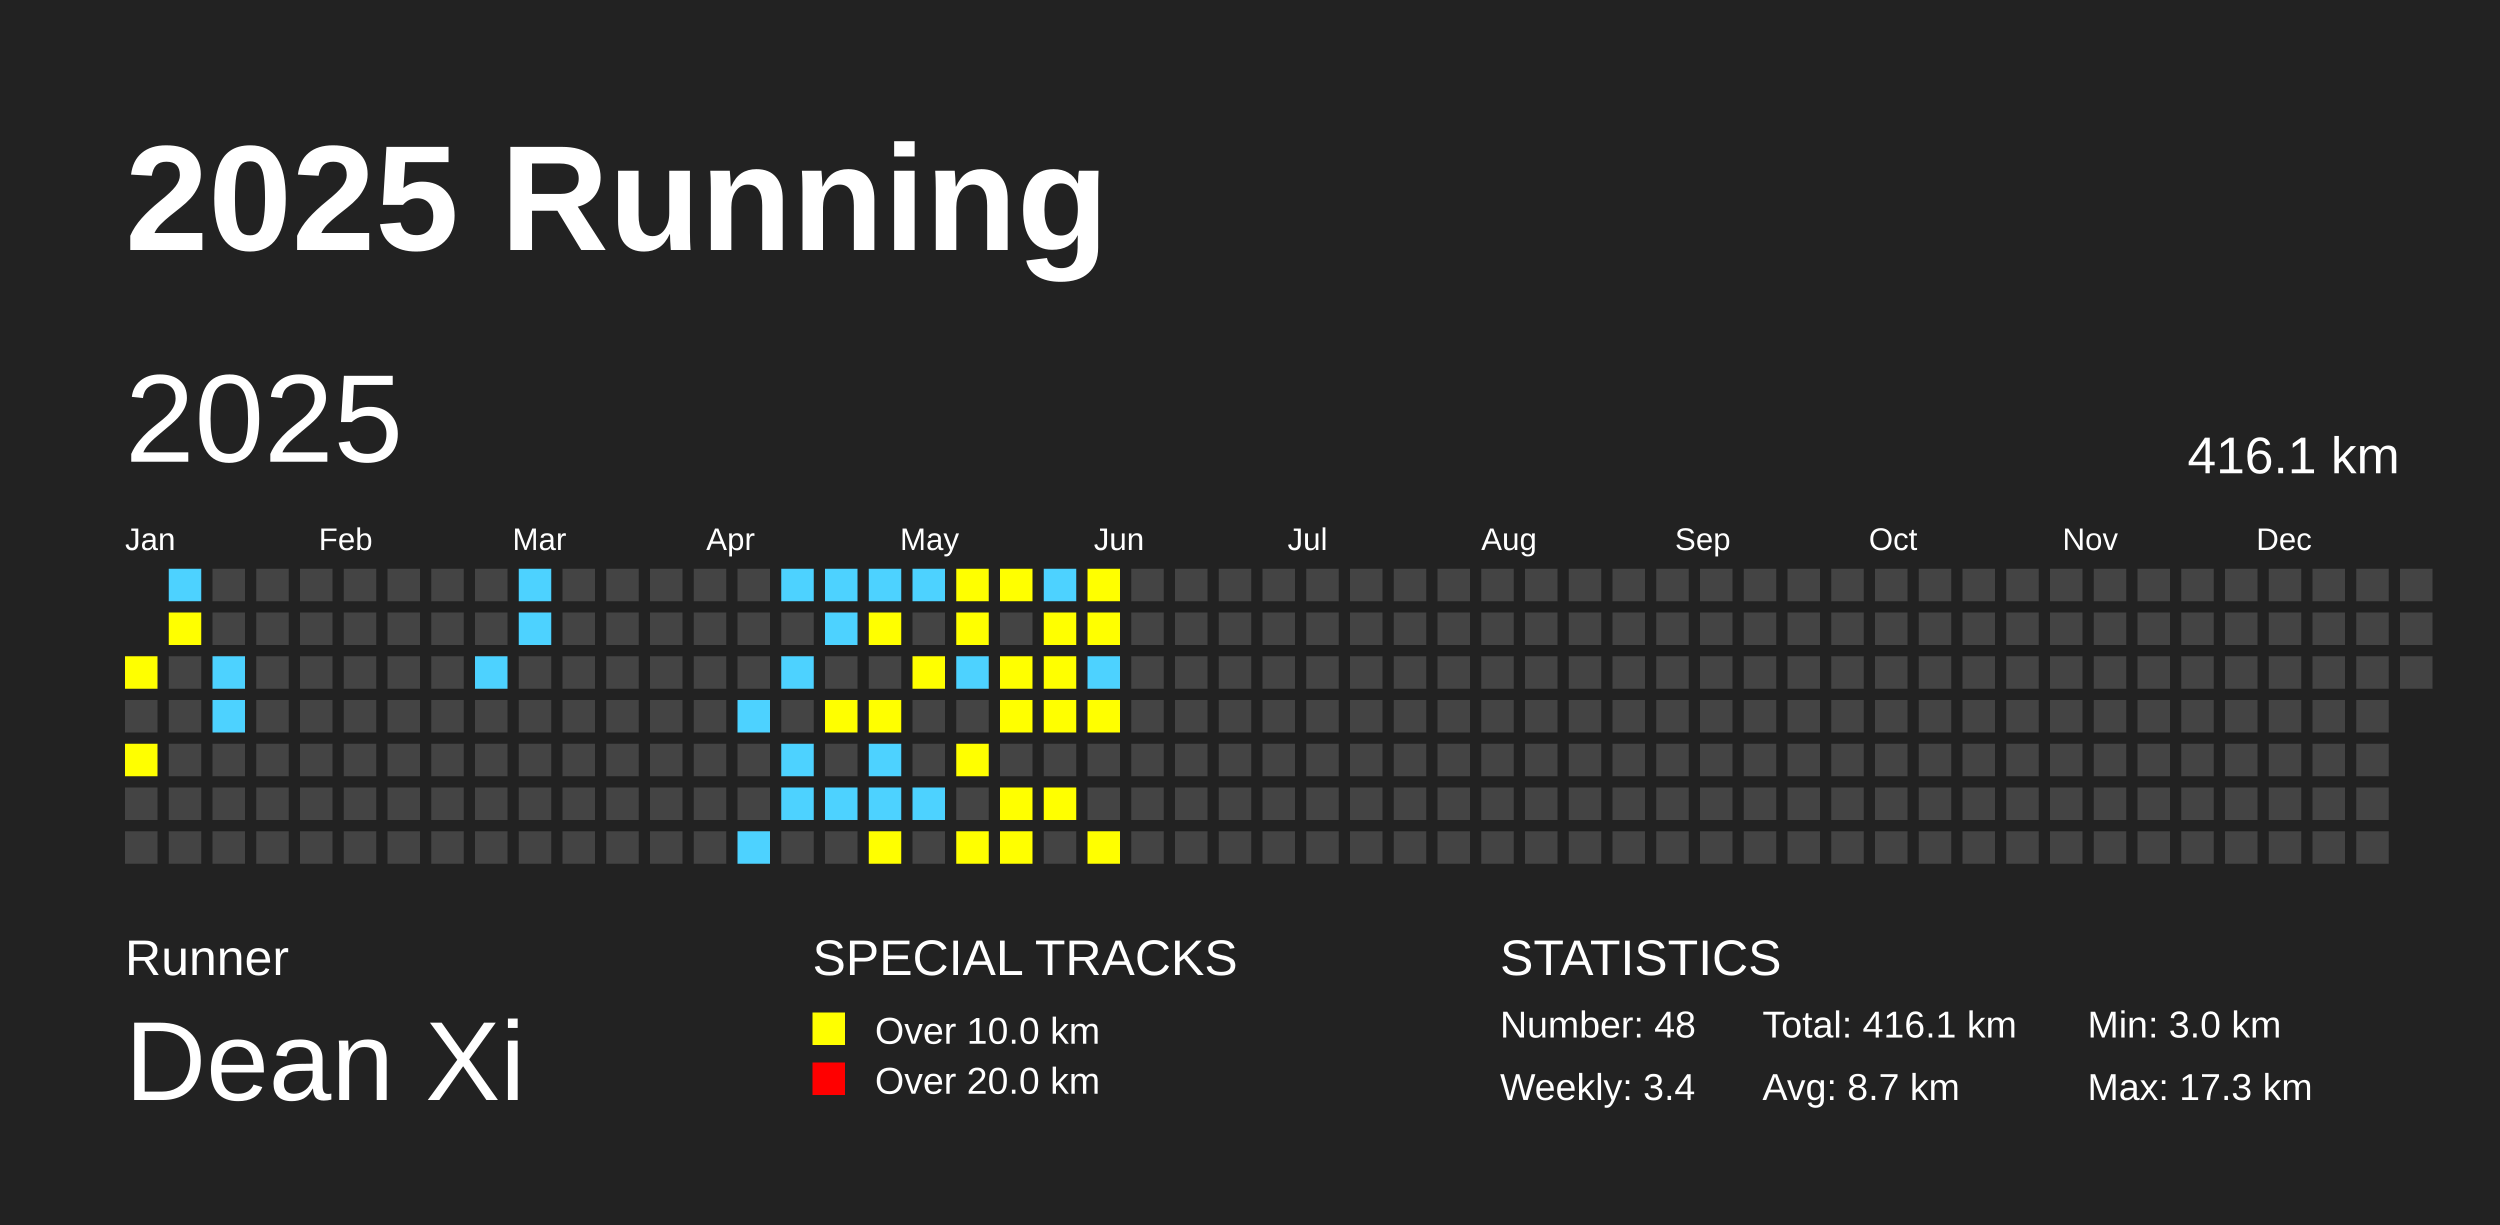
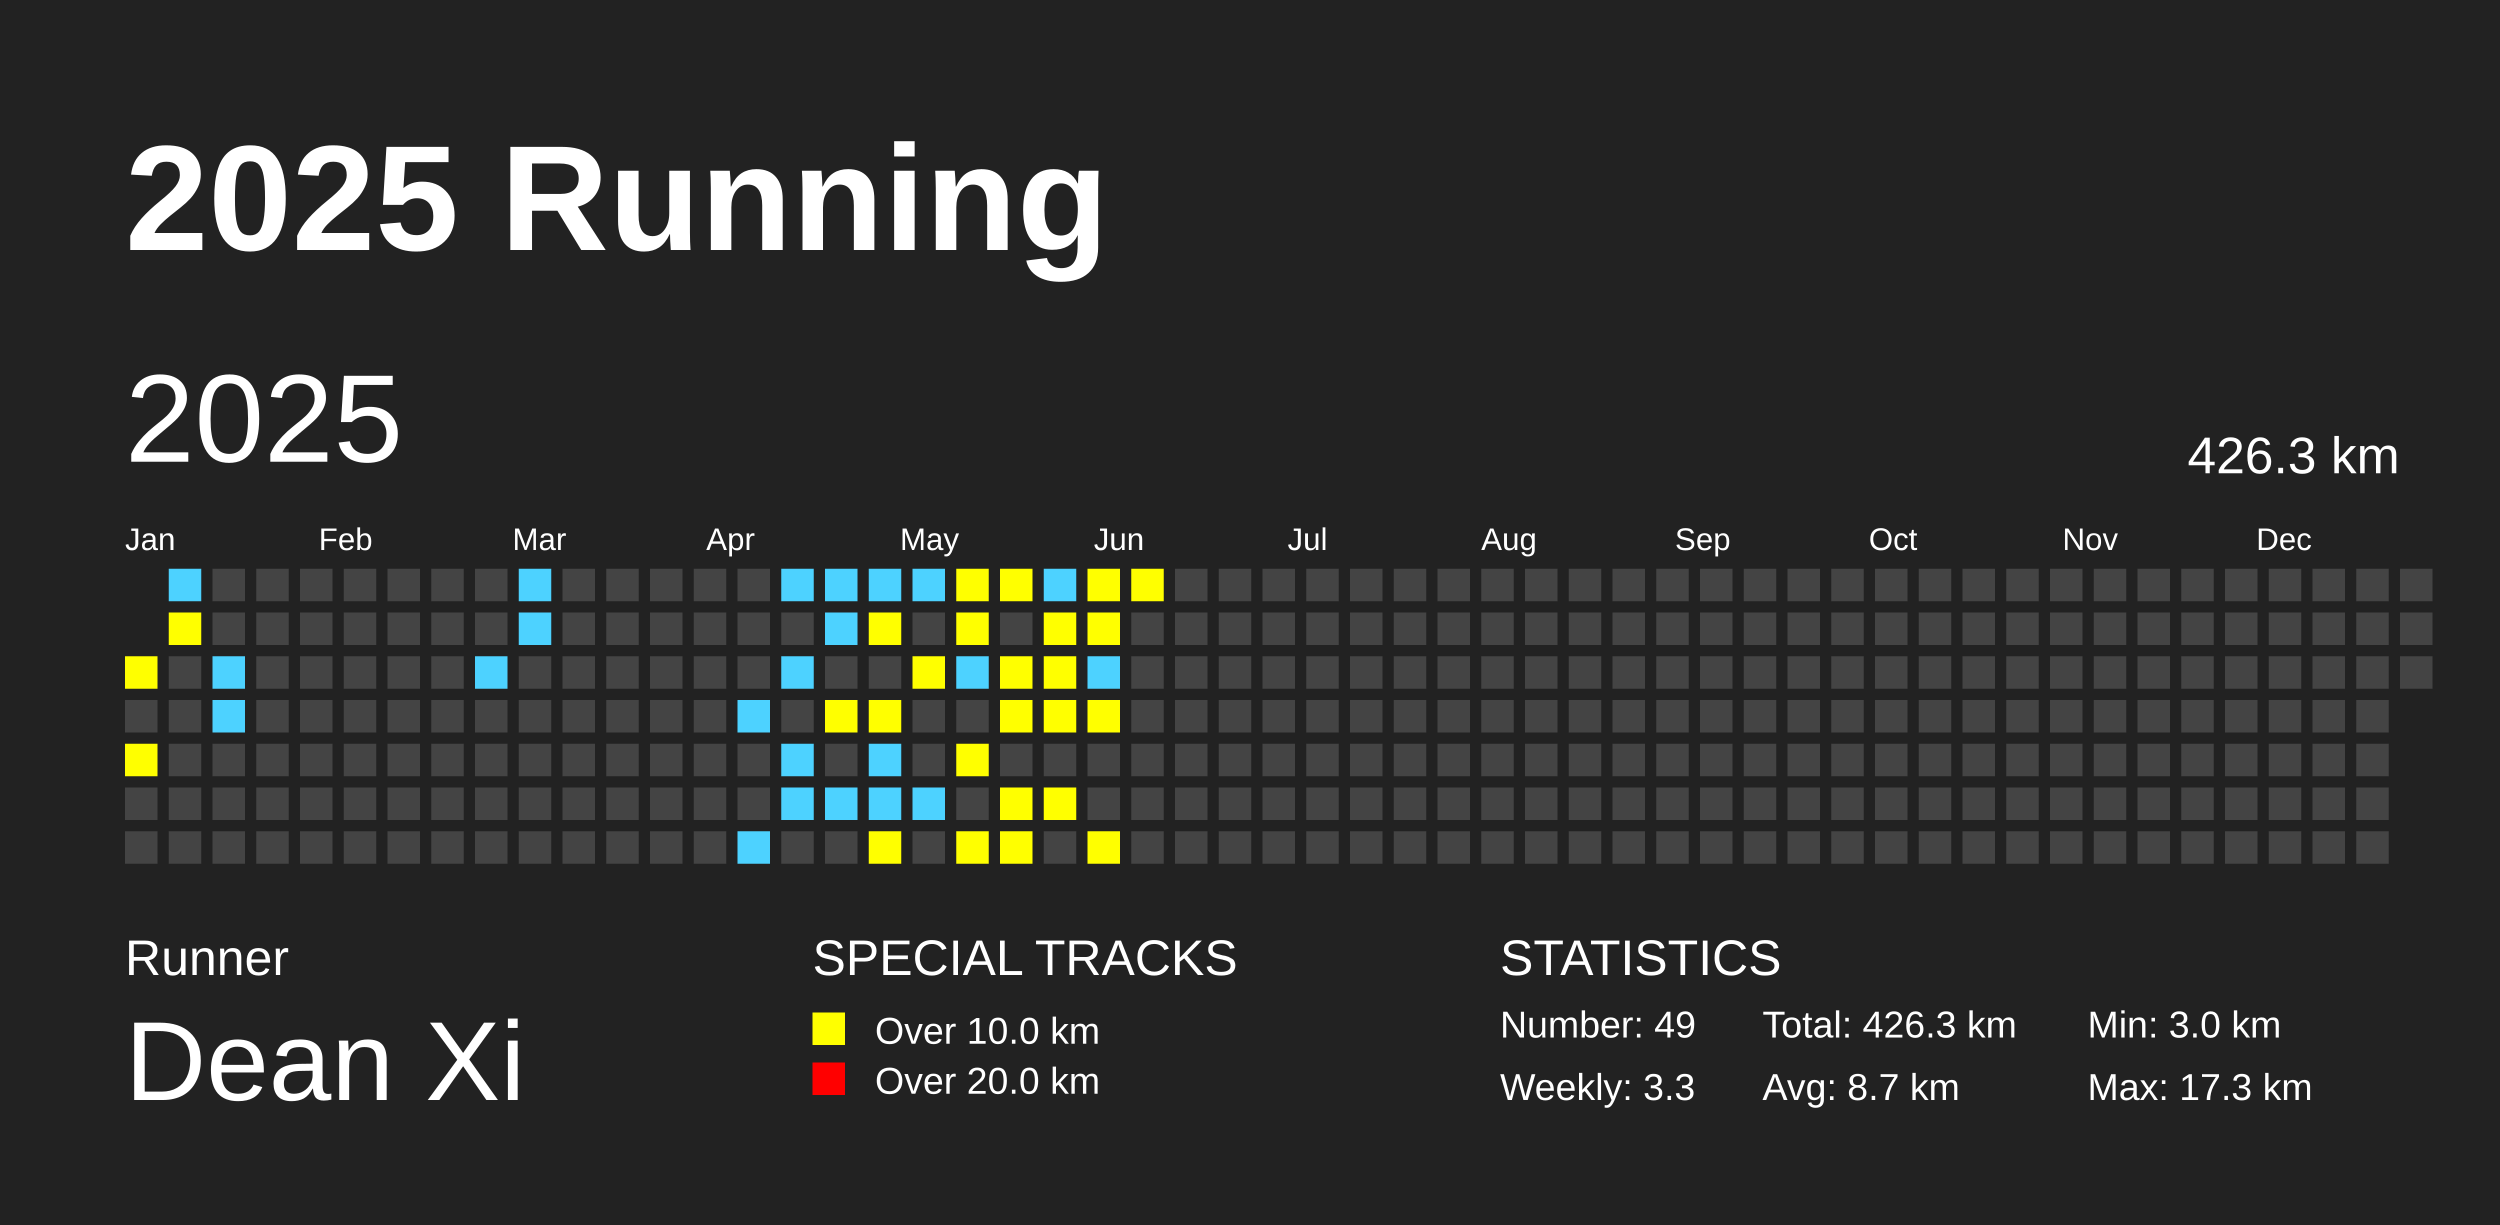
<svg xmlns="http://www.w3.org/2000/svg" baseProfile="full" height="98mm" version="1.1" viewBox="0,0,200,98" width="200mm">
  <defs />
  <rect fill="#222222" height="98" width="200" x="0" y="0" />
  <text fill="#FFFFFF" style="font-size:12px; font-family:Arial; font-weight:bold;" x="10" y="20">2025 Running</text>
  <text fill="#FFFFFF" style="font-size:4px; font-family:Arial" x="10" y="78">Runner</text>
  <text fill="#FFFFFF" style="font-size:9px; font-family:Arial" x="10" y="88">Dean Xi</text>
  <text fill="#FFFFFF" style="font-size:4px; font-family:Arial" x="65" y="78">SPECIAL TRACKS</text>
  <rect fill="yellow" height="2.6" width="2.6" x="65" y="81" />
  <text fill="#FFFFFF" style="font-size:3px; font-family:Arial" x="70" y="83.5">Over 10.0 km</text>
  <rect fill="red" height="2.6" width="2.6" x="65" y="85" />
  <text fill="#FFFFFF" style="font-size:3px; font-family:Arial" x="70" y="87.5">Over 20.0 km</text>
  <text fill="#FFFFFF" style="font-size:4px; font-family:Arial" x="120" y="78">STATISTICS</text>
-   <text fill="#FFFFFF" style="font-size:3px; font-family:Arial" x="120" y="83">Number: 48</text>
-   <text fill="#FFFFFF" style="font-size:3px; font-family:Arial" x="120" y="88">Weekly: 3.4</text>
-   <text fill="#FFFFFF" style="font-size:3px; font-family:Arial" x="141" y="83">Total: 416.1 km</text>
+   <text fill="#FFFFFF" style="font-size:3px; font-family:Arial" x="120" y="83">Number: 49</text>
+   <text fill="#FFFFFF" style="font-size:3px; font-family:Arial" x="120" y="88">Weekly: 3.3</text>
+   <text fill="#FFFFFF" style="font-size:3px; font-family:Arial" x="141" y="83">Total: 426.3 km</text>
  <text fill="#FFFFFF" style="font-size:3px; font-family:Arial" x="141" y="88">Avg: 8.7 km</text>
  <text fill="#FFFFFF" style="font-size:3px; font-family:Arial" x="167" y="83">Min: 3.0 km</text>
  <text fill="#FFFFFF" style="font-size:3px; font-family:Arial" x="167" y="88">Max: 17.3 km</text>
  <text dominant-baseline="hanging" fill="#FFFFFF" style="font-size:10.0px; font-family:Arial;" x="10" y="30">2025</text>
-   <text dominant-baseline="hanging" fill="#FFFFFF" style="font-size:4.125px; font-family:Arial;" x="175" y="35">416.1 km</text>
+   <text dominant-baseline="hanging" fill="#FFFFFF" style="font-size:4.125px; font-family:Arial;" x="175" y="35">426.3 km</text>
  <text fill="#FFFFFF" style="font-size:2.5px; font-family:Arial" x="10.0" y="44">Jan</text>
  <text fill="#FFFFFF" style="font-size:2.5px; font-family:Arial" x="25.5" y="44">Feb</text>
  <text fill="#FFFFFF" style="font-size:2.5px; font-family:Arial" x="41.0" y="44">Mar</text>
  <text fill="#FFFFFF" style="font-size:2.5px; font-family:Arial" x="56.5" y="44">Apr</text>
  <text fill="#FFFFFF" style="font-size:2.5px; font-family:Arial" x="72.0" y="44">May</text>
  <text fill="#FFFFFF" style="font-size:2.5px; font-family:Arial" x="87.5" y="44">Jun</text>
  <text fill="#FFFFFF" style="font-size:2.5px; font-family:Arial" x="103.0" y="44">Jul</text>
  <text fill="#FFFFFF" style="font-size:2.5px; font-family:Arial" x="118.5" y="44">Aug</text>
  <text fill="#FFFFFF" style="font-size:2.5px; font-family:Arial" x="134.0" y="44">Sep</text>
  <text fill="#FFFFFF" style="font-size:2.5px; font-family:Arial" x="149.5" y="44">Oct</text>
  <text fill="#FFFFFF" style="font-size:2.5px; font-family:Arial" x="165.0" y="44">Nov</text>
  <text fill="#FFFFFF" style="font-size:2.5px; font-family:Arial" x="180.5" y="44">Dec</text>
  <rect fill="yellow" height="2.6" width="2.6" x="10.0" y="52.5" />
  <rect fill="#444444" height="2.6" width="2.6" x="10.0" y="56.0" />
  <rect fill="yellow" height="2.6" width="2.6" x="10.0" y="59.5" />
  <rect fill="#444444" height="2.6" width="2.6" x="10.0" y="63.0" />
  <rect fill="#444444" height="2.6" width="2.6" x="10.0" y="66.5" />
  <rect fill="#4DD2FF" height="2.6" width="2.6" x="13.5" y="45.5" />
  <rect fill="yellow" height="2.6" width="2.6" x="13.5" y="49.0" />
  <rect fill="#444444" height="2.6" width="2.6" x="13.5" y="52.5" />
  <rect fill="#444444" height="2.6" width="2.6" x="13.5" y="56.0" />
  <rect fill="#444444" height="2.6" width="2.6" x="13.5" y="59.5" />
  <rect fill="#444444" height="2.6" width="2.6" x="13.5" y="63.0" />
  <rect fill="#444444" height="2.6" width="2.6" x="13.5" y="66.5" />
  <rect fill="#444444" height="2.6" width="2.6" x="17.0" y="45.5" />
  <rect fill="#444444" height="2.6" width="2.6" x="17.0" y="49.0" />
  <rect fill="#4DD2FF" height="2.6" width="2.6" x="17.0" y="52.5" />
  <rect fill="#4DD2FF" height="2.6" width="2.6" x="17.0" y="56.0" />
  <rect fill="#444444" height="2.6" width="2.6" x="17.0" y="59.5" />
  <rect fill="#444444" height="2.6" width="2.6" x="17.0" y="63.0" />
  <rect fill="#444444" height="2.6" width="2.6" x="17.0" y="66.5" />
  <rect fill="#444444" height="2.6" width="2.6" x="20.5" y="45.5" />
  <rect fill="#444444" height="2.6" width="2.6" x="20.5" y="49.0" />
  <rect fill="#444444" height="2.6" width="2.6" x="20.5" y="52.5" />
  <rect fill="#444444" height="2.6" width="2.6" x="20.5" y="56.0" />
  <rect fill="#444444" height="2.6" width="2.6" x="20.5" y="59.5" />
  <rect fill="#444444" height="2.6" width="2.6" x="20.5" y="63.0" />
  <rect fill="#444444" height="2.6" width="2.6" x="20.5" y="66.5" />
  <rect fill="#444444" height="2.6" width="2.6" x="24.0" y="45.5" />
  <rect fill="#444444" height="2.6" width="2.6" x="24.0" y="49.0" />
  <rect fill="#444444" height="2.6" width="2.6" x="24.0" y="52.5" />
  <rect fill="#444444" height="2.6" width="2.6" x="24.0" y="56.0" />
  <rect fill="#444444" height="2.6" width="2.6" x="24.0" y="59.5" />
  <rect fill="#444444" height="2.6" width="2.6" x="24.0" y="63.0" />
  <rect fill="#444444" height="2.6" width="2.6" x="24.0" y="66.5" />
  <rect fill="#444444" height="2.6" width="2.6" x="27.5" y="45.5" />
  <rect fill="#444444" height="2.6" width="2.6" x="27.5" y="49.0" />
  <rect fill="#444444" height="2.6" width="2.6" x="27.5" y="52.5" />
  <rect fill="#444444" height="2.6" width="2.6" x="27.5" y="56.0" />
  <rect fill="#444444" height="2.6" width="2.6" x="27.5" y="59.5" />
  <rect fill="#444444" height="2.6" width="2.6" x="27.5" y="63.0" />
  <rect fill="#444444" height="2.6" width="2.6" x="27.5" y="66.5" />
  <rect fill="#444444" height="2.6" width="2.6" x="31.0" y="45.5" />
  <rect fill="#444444" height="2.6" width="2.6" x="31.0" y="49.0" />
  <rect fill="#444444" height="2.6" width="2.6" x="31.0" y="52.5" />
  <rect fill="#444444" height="2.6" width="2.6" x="31.0" y="56.0" />
  <rect fill="#444444" height="2.6" width="2.6" x="31.0" y="59.5" />
  <rect fill="#444444" height="2.6" width="2.6" x="31.0" y="63.0" />
  <rect fill="#444444" height="2.6" width="2.6" x="31.0" y="66.5" />
  <rect fill="#444444" height="2.6" width="2.6" x="34.5" y="45.5" />
  <rect fill="#444444" height="2.6" width="2.6" x="34.5" y="49.0" />
  <rect fill="#444444" height="2.6" width="2.6" x="34.5" y="52.5" />
  <rect fill="#444444" height="2.6" width="2.6" x="34.5" y="56.0" />
  <rect fill="#444444" height="2.6" width="2.6" x="34.5" y="59.5" />
  <rect fill="#444444" height="2.6" width="2.6" x="34.5" y="63.0" />
  <rect fill="#444444" height="2.6" width="2.6" x="34.5" y="66.5" />
  <rect fill="#444444" height="2.6" width="2.6" x="38.0" y="45.5" />
  <rect fill="#444444" height="2.6" width="2.6" x="38.0" y="49.0" />
  <rect fill="#4DD2FF" height="2.6" width="2.6" x="38.0" y="52.5" />
  <rect fill="#444444" height="2.6" width="2.6" x="38.0" y="56.0" />
  <rect fill="#444444" height="2.6" width="2.6" x="38.0" y="59.5" />
  <rect fill="#444444" height="2.6" width="2.6" x="38.0" y="63.0" />
  <rect fill="#444444" height="2.6" width="2.6" x="38.0" y="66.5" />
  <rect fill="#4DD2FF" height="2.6" width="2.6" x="41.5" y="45.5" />
  <rect fill="#4DD2FF" height="2.6" width="2.6" x="41.5" y="49.0" />
  <rect fill="#444444" height="2.6" width="2.6" x="41.5" y="52.5" />
  <rect fill="#444444" height="2.6" width="2.6" x="41.5" y="56.0" />
  <rect fill="#444444" height="2.6" width="2.6" x="41.5" y="59.5" />
  <rect fill="#444444" height="2.6" width="2.6" x="41.5" y="63.0" />
  <rect fill="#444444" height="2.6" width="2.6" x="41.5" y="66.5" />
  <rect fill="#444444" height="2.6" width="2.6" x="45.0" y="45.5" />
  <rect fill="#444444" height="2.6" width="2.6" x="45.0" y="49.0" />
  <rect fill="#444444" height="2.6" width="2.6" x="45.0" y="52.5" />
  <rect fill="#444444" height="2.6" width="2.6" x="45.0" y="56.0" />
  <rect fill="#444444" height="2.6" width="2.6" x="45.0" y="59.5" />
  <rect fill="#444444" height="2.6" width="2.6" x="45.0" y="63.0" />
  <rect fill="#444444" height="2.6" width="2.6" x="45.0" y="66.5" />
  <rect fill="#444444" height="2.6" width="2.6" x="48.5" y="45.5" />
  <rect fill="#444444" height="2.6" width="2.6" x="48.5" y="49.0" />
  <rect fill="#444444" height="2.6" width="2.6" x="48.5" y="52.5" />
  <rect fill="#444444" height="2.6" width="2.6" x="48.5" y="56.0" />
  <rect fill="#444444" height="2.6" width="2.6" x="48.5" y="59.5" />
  <rect fill="#444444" height="2.6" width="2.6" x="48.5" y="63.0" />
  <rect fill="#444444" height="2.6" width="2.6" x="48.5" y="66.5" />
  <rect fill="#444444" height="2.6" width="2.6" x="52.0" y="45.5" />
  <rect fill="#444444" height="2.6" width="2.6" x="52.0" y="49.0" />
  <rect fill="#444444" height="2.6" width="2.6" x="52.0" y="52.5" />
  <rect fill="#444444" height="2.6" width="2.6" x="52.0" y="56.0" />
  <rect fill="#444444" height="2.6" width="2.6" x="52.0" y="59.5" />
  <rect fill="#444444" height="2.6" width="2.6" x="52.0" y="63.0" />
  <rect fill="#444444" height="2.6" width="2.6" x="52.0" y="66.5" />
  <rect fill="#444444" height="2.6" width="2.6" x="55.5" y="45.5" />
  <rect fill="#444444" height="2.6" width="2.6" x="55.5" y="49.0" />
  <rect fill="#444444" height="2.6" width="2.6" x="55.5" y="52.5" />
  <rect fill="#444444" height="2.6" width="2.6" x="55.5" y="56.0" />
  <rect fill="#444444" height="2.6" width="2.6" x="55.5" y="59.5" />
  <rect fill="#444444" height="2.6" width="2.6" x="55.5" y="63.0" />
  <rect fill="#444444" height="2.6" width="2.6" x="55.5" y="66.5" />
  <rect fill="#444444" height="2.6" width="2.6" x="59.0" y="45.5" />
  <rect fill="#444444" height="2.6" width="2.6" x="59.0" y="49.0" />
  <rect fill="#444444" height="2.6" width="2.6" x="59.0" y="52.5" />
  <rect fill="#4DD2FF" height="2.6" width="2.6" x="59.0" y="56.0" />
  <rect fill="#444444" height="2.6" width="2.6" x="59.0" y="59.5" />
  <rect fill="#444444" height="2.6" width="2.6" x="59.0" y="63.0" />
  <rect fill="#4DD2FF" height="2.6" width="2.6" x="59.0" y="66.5" />
  <rect fill="#4DD2FF" height="2.6" width="2.6" x="62.5" y="45.5" />
  <rect fill="#444444" height="2.6" width="2.6" x="62.5" y="49.0" />
  <rect fill="#4DD2FF" height="2.6" width="2.6" x="62.5" y="52.5" />
  <rect fill="#444444" height="2.6" width="2.6" x="62.5" y="56.0" />
  <rect fill="#4DD2FF" height="2.6" width="2.6" x="62.5" y="59.5" />
  <rect fill="#4DD2FF" height="2.6" width="2.6" x="62.5" y="63.0" />
  <rect fill="#444444" height="2.6" width="2.6" x="62.5" y="66.5" />
  <rect fill="#4DD2FF" height="2.6" width="2.6" x="66.0" y="45.5" />
  <rect fill="#4DD2FF" height="2.6" width="2.6" x="66.0" y="49.0" />
  <rect fill="#444444" height="2.6" width="2.6" x="66.0" y="52.5" />
  <rect fill="yellow" height="2.6" width="2.6" x="66.0" y="56.0" />
  <rect fill="#444444" height="2.6" width="2.6" x="66.0" y="59.5" />
  <rect fill="#4DD2FF" height="2.6" width="2.6" x="66.0" y="63.0" />
  <rect fill="#444444" height="2.6" width="2.6" x="66.0" y="66.5" />
  <rect fill="#4DD2FF" height="2.6" width="2.6" x="69.5" y="45.5" />
  <rect fill="yellow" height="2.6" width="2.6" x="69.5" y="49.0" />
  <rect fill="#444444" height="2.6" width="2.6" x="69.5" y="52.5" />
  <rect fill="yellow" height="2.6" width="2.6" x="69.5" y="56.0" />
  <rect fill="#4DD2FF" height="2.6" width="2.6" x="69.5" y="59.5" />
  <rect fill="#4DD2FF" height="2.6" width="2.6" x="69.5" y="63.0" />
  <rect fill="yellow" height="2.6" width="2.6" x="69.5" y="66.5" />
  <rect fill="#4DD2FF" height="2.6" width="2.6" x="73.0" y="45.5" />
  <rect fill="#444444" height="2.6" width="2.6" x="73.0" y="49.0" />
  <rect fill="yellow" height="2.6" width="2.6" x="73.0" y="52.5" />
  <rect fill="#444444" height="2.6" width="2.6" x="73.0" y="56.0" />
  <rect fill="#444444" height="2.6" width="2.6" x="73.0" y="59.5" />
  <rect fill="#4DD2FF" height="2.6" width="2.6" x="73.0" y="63.0" />
  <rect fill="#444444" height="2.6" width="2.6" x="73.0" y="66.5" />
  <rect fill="yellow" height="2.6" width="2.6" x="76.5" y="45.5" />
  <rect fill="yellow" height="2.6" width="2.6" x="76.5" y="49.0" />
  <rect fill="#4DD2FF" height="2.6" width="2.6" x="76.5" y="52.5" />
  <rect fill="#444444" height="2.6" width="2.6" x="76.5" y="56.0" />
  <rect fill="yellow" height="2.6" width="2.6" x="76.5" y="59.5" />
  <rect fill="#444444" height="2.6" width="2.6" x="76.5" y="63.0" />
  <rect fill="yellow" height="2.6" width="2.6" x="76.5" y="66.5" />
  <rect fill="yellow" height="2.6" width="2.6" x="80.0" y="45.5" />
  <rect fill="#444444" height="2.6" width="2.6" x="80.0" y="49.0" />
  <rect fill="yellow" height="2.6" width="2.6" x="80.0" y="52.5" />
  <rect fill="yellow" height="2.6" width="2.6" x="80.0" y="56.0" />
  <rect fill="#444444" height="2.6" width="2.6" x="80.0" y="59.5" />
  <rect fill="yellow" height="2.6" width="2.6" x="80.0" y="63.0" />
  <rect fill="yellow" height="2.6" width="2.6" x="80.0" y="66.5" />
  <rect fill="#4DD2FF" height="2.6" width="2.6" x="83.5" y="45.5" />
  <rect fill="yellow" height="2.6" width="2.6" x="83.5" y="49.0" />
  <rect fill="yellow" height="2.6" width="2.6" x="83.5" y="52.5" />
  <rect fill="yellow" height="2.6" width="2.6" x="83.5" y="56.0" />
  <rect fill="#444444" height="2.6" width="2.6" x="83.5" y="59.5" />
  <rect fill="yellow" height="2.6" width="2.6" x="83.5" y="63.0" />
  <rect fill="#444444" height="2.6" width="2.6" x="83.5" y="66.5" />
  <rect fill="yellow" height="2.6" width="2.6" x="87.0" y="45.5" />
  <rect fill="yellow" height="2.6" width="2.6" x="87.0" y="49.0" />
  <rect fill="#4DD2FF" height="2.6" width="2.6" x="87.0" y="52.5" />
  <rect fill="yellow" height="2.6" width="2.6" x="87.0" y="56.0" />
  <rect fill="#444444" height="2.6" width="2.6" x="87.0" y="59.5" />
  <rect fill="#444444" height="2.6" width="2.6" x="87.0" y="63.0" />
  <rect fill="yellow" height="2.6" width="2.6" x="87.0" y="66.5" />
-   <rect fill="#444444" height="2.6" width="2.6" x="90.5" y="45.5" />
+   <rect fill="yellow" height="2.6" width="2.6" x="90.5" y="45.5" />
  <rect fill="#444444" height="2.6" width="2.6" x="90.5" y="49.0" />
  <rect fill="#444444" height="2.6" width="2.6" x="90.5" y="52.5" />
  <rect fill="#444444" height="2.6" width="2.6" x="90.5" y="56.0" />
  <rect fill="#444444" height="2.6" width="2.6" x="90.5" y="59.5" />
  <rect fill="#444444" height="2.6" width="2.6" x="90.5" y="63.0" />
  <rect fill="#444444" height="2.6" width="2.6" x="90.5" y="66.5" />
  <rect fill="#444444" height="2.6" width="2.6" x="94.0" y="45.5" />
  <rect fill="#444444" height="2.6" width="2.6" x="94.0" y="49.0" />
  <rect fill="#444444" height="2.6" width="2.6" x="94.0" y="52.5" />
  <rect fill="#444444" height="2.6" width="2.6" x="94.0" y="56.0" />
  <rect fill="#444444" height="2.6" width="2.6" x="94.0" y="59.5" />
  <rect fill="#444444" height="2.6" width="2.6" x="94.0" y="63.0" />
  <rect fill="#444444" height="2.6" width="2.6" x="94.0" y="66.5" />
  <rect fill="#444444" height="2.6" width="2.6" x="97.5" y="45.5" />
  <rect fill="#444444" height="2.6" width="2.6" x="97.5" y="49.0" />
  <rect fill="#444444" height="2.6" width="2.6" x="97.5" y="52.5" />
  <rect fill="#444444" height="2.6" width="2.6" x="97.5" y="56.0" />
  <rect fill="#444444" height="2.6" width="2.6" x="97.5" y="59.5" />
  <rect fill="#444444" height="2.6" width="2.6" x="97.5" y="63.0" />
  <rect fill="#444444" height="2.6" width="2.6" x="97.5" y="66.5" />
  <rect fill="#444444" height="2.6" width="2.6" x="101.0" y="45.5" />
  <rect fill="#444444" height="2.6" width="2.6" x="101.0" y="49.0" />
  <rect fill="#444444" height="2.6" width="2.6" x="101.0" y="52.5" />
  <rect fill="#444444" height="2.6" width="2.6" x="101.0" y="56.0" />
  <rect fill="#444444" height="2.6" width="2.6" x="101.0" y="59.5" />
  <rect fill="#444444" height="2.6" width="2.6" x="101.0" y="63.0" />
  <rect fill="#444444" height="2.6" width="2.6" x="101.0" y="66.5" />
  <rect fill="#444444" height="2.6" width="2.6" x="104.5" y="45.5" />
  <rect fill="#444444" height="2.6" width="2.6" x="104.5" y="49.0" />
  <rect fill="#444444" height="2.6" width="2.6" x="104.5" y="52.5" />
  <rect fill="#444444" height="2.6" width="2.6" x="104.5" y="56.0" />
  <rect fill="#444444" height="2.6" width="2.6" x="104.5" y="59.5" />
  <rect fill="#444444" height="2.6" width="2.6" x="104.5" y="63.0" />
  <rect fill="#444444" height="2.6" width="2.6" x="104.5" y="66.5" />
  <rect fill="#444444" height="2.6" width="2.6" x="108.0" y="45.5" />
  <rect fill="#444444" height="2.6" width="2.6" x="108.0" y="49.0" />
  <rect fill="#444444" height="2.6" width="2.6" x="108.0" y="52.5" />
  <rect fill="#444444" height="2.6" width="2.6" x="108.0" y="56.0" />
  <rect fill="#444444" height="2.6" width="2.6" x="108.0" y="59.5" />
  <rect fill="#444444" height="2.6" width="2.6" x="108.0" y="63.0" />
  <rect fill="#444444" height="2.6" width="2.6" x="108.0" y="66.5" />
  <rect fill="#444444" height="2.6" width="2.6" x="111.5" y="45.5" />
  <rect fill="#444444" height="2.6" width="2.6" x="111.5" y="49.0" />
  <rect fill="#444444" height="2.6" width="2.6" x="111.5" y="52.5" />
  <rect fill="#444444" height="2.6" width="2.6" x="111.5" y="56.0" />
  <rect fill="#444444" height="2.6" width="2.6" x="111.5" y="59.5" />
  <rect fill="#444444" height="2.6" width="2.6" x="111.5" y="63.0" />
  <rect fill="#444444" height="2.6" width="2.6" x="111.5" y="66.5" />
  <rect fill="#444444" height="2.6" width="2.6" x="115.0" y="45.5" />
  <rect fill="#444444" height="2.6" width="2.6" x="115.0" y="49.0" />
  <rect fill="#444444" height="2.6" width="2.6" x="115.0" y="52.5" />
  <rect fill="#444444" height="2.6" width="2.6" x="115.0" y="56.0" />
  <rect fill="#444444" height="2.6" width="2.6" x="115.0" y="59.5" />
  <rect fill="#444444" height="2.6" width="2.6" x="115.0" y="63.0" />
  <rect fill="#444444" height="2.6" width="2.6" x="115.0" y="66.5" />
  <rect fill="#444444" height="2.6" width="2.6" x="118.5" y="45.5" />
  <rect fill="#444444" height="2.6" width="2.6" x="118.5" y="49.0" />
  <rect fill="#444444" height="2.6" width="2.6" x="118.5" y="52.5" />
  <rect fill="#444444" height="2.6" width="2.6" x="118.5" y="56.0" />
  <rect fill="#444444" height="2.6" width="2.6" x="118.5" y="59.5" />
  <rect fill="#444444" height="2.6" width="2.6" x="118.5" y="63.0" />
  <rect fill="#444444" height="2.6" width="2.6" x="118.5" y="66.5" />
  <rect fill="#444444" height="2.6" width="2.6" x="122.0" y="45.5" />
  <rect fill="#444444" height="2.6" width="2.6" x="122.0" y="49.0" />
  <rect fill="#444444" height="2.6" width="2.6" x="122.0" y="52.5" />
  <rect fill="#444444" height="2.6" width="2.6" x="122.0" y="56.0" />
  <rect fill="#444444" height="2.6" width="2.6" x="122.0" y="59.5" />
  <rect fill="#444444" height="2.6" width="2.6" x="122.0" y="63.0" />
  <rect fill="#444444" height="2.6" width="2.6" x="122.0" y="66.5" />
  <rect fill="#444444" height="2.6" width="2.6" x="125.5" y="45.5" />
  <rect fill="#444444" height="2.6" width="2.6" x="125.5" y="49.0" />
  <rect fill="#444444" height="2.6" width="2.6" x="125.5" y="52.5" />
  <rect fill="#444444" height="2.6" width="2.6" x="125.5" y="56.0" />
  <rect fill="#444444" height="2.6" width="2.6" x="125.5" y="59.5" />
  <rect fill="#444444" height="2.6" width="2.6" x="125.5" y="63.0" />
  <rect fill="#444444" height="2.6" width="2.6" x="125.5" y="66.5" />
  <rect fill="#444444" height="2.6" width="2.6" x="129.0" y="45.5" />
  <rect fill="#444444" height="2.6" width="2.6" x="129.0" y="49.0" />
  <rect fill="#444444" height="2.6" width="2.6" x="129.0" y="52.5" />
  <rect fill="#444444" height="2.6" width="2.6" x="129.0" y="56.0" />
  <rect fill="#444444" height="2.6" width="2.6" x="129.0" y="59.5" />
  <rect fill="#444444" height="2.6" width="2.6" x="129.0" y="63.0" />
  <rect fill="#444444" height="2.6" width="2.6" x="129.0" y="66.5" />
  <rect fill="#444444" height="2.6" width="2.6" x="132.5" y="45.5" />
  <rect fill="#444444" height="2.6" width="2.6" x="132.5" y="49.0" />
  <rect fill="#444444" height="2.6" width="2.6" x="132.5" y="52.5" />
  <rect fill="#444444" height="2.6" width="2.6" x="132.5" y="56.0" />
  <rect fill="#444444" height="2.6" width="2.6" x="132.5" y="59.5" />
  <rect fill="#444444" height="2.6" width="2.6" x="132.5" y="63.0" />
  <rect fill="#444444" height="2.6" width="2.6" x="132.5" y="66.5" />
  <rect fill="#444444" height="2.6" width="2.6" x="136.0" y="45.5" />
  <rect fill="#444444" height="2.6" width="2.6" x="136.0" y="49.0" />
  <rect fill="#444444" height="2.6" width="2.6" x="136.0" y="52.5" />
  <rect fill="#444444" height="2.6" width="2.6" x="136.0" y="56.0" />
  <rect fill="#444444" height="2.6" width="2.6" x="136.0" y="59.5" />
  <rect fill="#444444" height="2.6" width="2.6" x="136.0" y="63.0" />
  <rect fill="#444444" height="2.6" width="2.6" x="136.0" y="66.5" />
  <rect fill="#444444" height="2.6" width="2.6" x="139.5" y="45.5" />
  <rect fill="#444444" height="2.6" width="2.6" x="139.5" y="49.0" />
  <rect fill="#444444" height="2.6" width="2.6" x="139.5" y="52.5" />
  <rect fill="#444444" height="2.6" width="2.6" x="139.5" y="56.0" />
  <rect fill="#444444" height="2.6" width="2.6" x="139.5" y="59.5" />
  <rect fill="#444444" height="2.6" width="2.6" x="139.5" y="63.0" />
  <rect fill="#444444" height="2.6" width="2.6" x="139.5" y="66.5" />
  <rect fill="#444444" height="2.6" width="2.6" x="143.0" y="45.5" />
  <rect fill="#444444" height="2.6" width="2.6" x="143.0" y="49.0" />
  <rect fill="#444444" height="2.6" width="2.6" x="143.0" y="52.5" />
  <rect fill="#444444" height="2.6" width="2.6" x="143.0" y="56.0" />
  <rect fill="#444444" height="2.6" width="2.6" x="143.0" y="59.5" />
  <rect fill="#444444" height="2.6" width="2.6" x="143.0" y="63.0" />
  <rect fill="#444444" height="2.6" width="2.6" x="143.0" y="66.5" />
  <rect fill="#444444" height="2.6" width="2.6" x="146.5" y="45.5" />
  <rect fill="#444444" height="2.6" width="2.6" x="146.5" y="49.0" />
  <rect fill="#444444" height="2.6" width="2.6" x="146.5" y="52.5" />
  <rect fill="#444444" height="2.6" width="2.6" x="146.5" y="56.0" />
  <rect fill="#444444" height="2.6" width="2.6" x="146.5" y="59.5" />
  <rect fill="#444444" height="2.6" width="2.6" x="146.5" y="63.0" />
  <rect fill="#444444" height="2.6" width="2.6" x="146.5" y="66.5" />
  <rect fill="#444444" height="2.6" width="2.6" x="150.0" y="45.5" />
  <rect fill="#444444" height="2.6" width="2.6" x="150.0" y="49.0" />
  <rect fill="#444444" height="2.6" width="2.6" x="150.0" y="52.5" />
  <rect fill="#444444" height="2.6" width="2.6" x="150.0" y="56.0" />
  <rect fill="#444444" height="2.6" width="2.6" x="150.0" y="59.5" />
  <rect fill="#444444" height="2.6" width="2.6" x="150.0" y="63.0" />
  <rect fill="#444444" height="2.6" width="2.6" x="150.0" y="66.5" />
  <rect fill="#444444" height="2.6" width="2.6" x="153.5" y="45.5" />
  <rect fill="#444444" height="2.6" width="2.6" x="153.5" y="49.0" />
  <rect fill="#444444" height="2.6" width="2.6" x="153.5" y="52.5" />
  <rect fill="#444444" height="2.6" width="2.6" x="153.5" y="56.0" />
  <rect fill="#444444" height="2.6" width="2.6" x="153.5" y="59.5" />
  <rect fill="#444444" height="2.6" width="2.6" x="153.5" y="63.0" />
  <rect fill="#444444" height="2.6" width="2.6" x="153.5" y="66.5" />
  <rect fill="#444444" height="2.6" width="2.6" x="157.0" y="45.5" />
  <rect fill="#444444" height="2.6" width="2.6" x="157.0" y="49.0" />
  <rect fill="#444444" height="2.6" width="2.6" x="157.0" y="52.5" />
  <rect fill="#444444" height="2.6" width="2.6" x="157.0" y="56.0" />
  <rect fill="#444444" height="2.6" width="2.6" x="157.0" y="59.5" />
  <rect fill="#444444" height="2.6" width="2.6" x="157.0" y="63.0" />
  <rect fill="#444444" height="2.6" width="2.6" x="157.0" y="66.5" />
  <rect fill="#444444" height="2.6" width="2.6" x="160.5" y="45.5" />
  <rect fill="#444444" height="2.6" width="2.6" x="160.5" y="49.0" />
  <rect fill="#444444" height="2.6" width="2.6" x="160.5" y="52.5" />
  <rect fill="#444444" height="2.6" width="2.6" x="160.5" y="56.0" />
  <rect fill="#444444" height="2.6" width="2.6" x="160.5" y="59.5" />
  <rect fill="#444444" height="2.6" width="2.6" x="160.5" y="63.0" />
  <rect fill="#444444" height="2.6" width="2.6" x="160.5" y="66.5" />
  <rect fill="#444444" height="2.6" width="2.6" x="164.0" y="45.5" />
  <rect fill="#444444" height="2.6" width="2.6" x="164.0" y="49.0" />
  <rect fill="#444444" height="2.6" width="2.6" x="164.0" y="52.5" />
  <rect fill="#444444" height="2.6" width="2.6" x="164.0" y="56.0" />
  <rect fill="#444444" height="2.6" width="2.6" x="164.0" y="59.5" />
  <rect fill="#444444" height="2.6" width="2.6" x="164.0" y="63.0" />
  <rect fill="#444444" height="2.6" width="2.6" x="164.0" y="66.5" />
  <rect fill="#444444" height="2.6" width="2.6" x="167.5" y="45.5" />
  <rect fill="#444444" height="2.6" width="2.6" x="167.5" y="49.0" />
  <rect fill="#444444" height="2.6" width="2.6" x="167.5" y="52.5" />
  <rect fill="#444444" height="2.6" width="2.6" x="167.5" y="56.0" />
  <rect fill="#444444" height="2.6" width="2.6" x="167.5" y="59.5" />
  <rect fill="#444444" height="2.6" width="2.6" x="167.5" y="63.0" />
  <rect fill="#444444" height="2.6" width="2.6" x="167.5" y="66.5" />
  <rect fill="#444444" height="2.6" width="2.6" x="171.0" y="45.5" />
  <rect fill="#444444" height="2.6" width="2.6" x="171.0" y="49.0" />
  <rect fill="#444444" height="2.6" width="2.6" x="171.0" y="52.5" />
  <rect fill="#444444" height="2.6" width="2.6" x="171.0" y="56.0" />
  <rect fill="#444444" height="2.6" width="2.6" x="171.0" y="59.5" />
  <rect fill="#444444" height="2.6" width="2.6" x="171.0" y="63.0" />
  <rect fill="#444444" height="2.6" width="2.6" x="171.0" y="66.5" />
  <rect fill="#444444" height="2.6" width="2.6" x="174.5" y="45.5" />
  <rect fill="#444444" height="2.6" width="2.6" x="174.5" y="49.0" />
  <rect fill="#444444" height="2.6" width="2.6" x="174.5" y="52.5" />
  <rect fill="#444444" height="2.6" width="2.6" x="174.5" y="56.0" />
  <rect fill="#444444" height="2.6" width="2.6" x="174.5" y="59.5" />
  <rect fill="#444444" height="2.6" width="2.6" x="174.5" y="63.0" />
  <rect fill="#444444" height="2.6" width="2.6" x="174.5" y="66.5" />
  <rect fill="#444444" height="2.6" width="2.6" x="178.0" y="45.5" />
  <rect fill="#444444" height="2.6" width="2.6" x="178.0" y="49.0" />
  <rect fill="#444444" height="2.6" width="2.6" x="178.0" y="52.5" />
  <rect fill="#444444" height="2.6" width="2.6" x="178.0" y="56.0" />
  <rect fill="#444444" height="2.6" width="2.6" x="178.0" y="59.5" />
  <rect fill="#444444" height="2.6" width="2.6" x="178.0" y="63.0" />
  <rect fill="#444444" height="2.6" width="2.6" x="178.0" y="66.5" />
  <rect fill="#444444" height="2.6" width="2.6" x="181.5" y="45.5" />
  <rect fill="#444444" height="2.6" width="2.6" x="181.5" y="49.0" />
  <rect fill="#444444" height="2.6" width="2.6" x="181.5" y="52.5" />
  <rect fill="#444444" height="2.6" width="2.6" x="181.5" y="56.0" />
  <rect fill="#444444" height="2.6" width="2.6" x="181.5" y="59.5" />
  <rect fill="#444444" height="2.6" width="2.6" x="181.5" y="63.0" />
  <rect fill="#444444" height="2.6" width="2.6" x="181.5" y="66.5" />
  <rect fill="#444444" height="2.6" width="2.6" x="185.0" y="45.5" />
  <rect fill="#444444" height="2.6" width="2.6" x="185.0" y="49.0" />
  <rect fill="#444444" height="2.6" width="2.6" x="185.0" y="52.5" />
  <rect fill="#444444" height="2.6" width="2.6" x="185.0" y="56.0" />
  <rect fill="#444444" height="2.6" width="2.6" x="185.0" y="59.5" />
  <rect fill="#444444" height="2.6" width="2.6" x="185.0" y="63.0" />
  <rect fill="#444444" height="2.6" width="2.6" x="185.0" y="66.5" />
  <rect fill="#444444" height="2.6" width="2.6" x="188.5" y="45.5" />
  <rect fill="#444444" height="2.6" width="2.6" x="188.5" y="49.0" />
  <rect fill="#444444" height="2.6" width="2.6" x="188.5" y="52.5" />
  <rect fill="#444444" height="2.6" width="2.6" x="188.5" y="56.0" />
  <rect fill="#444444" height="2.6" width="2.6" x="188.5" y="59.5" />
  <rect fill="#444444" height="2.6" width="2.6" x="188.5" y="63.0" />
  <rect fill="#444444" height="2.6" width="2.6" x="188.5" y="66.5" />
  <rect fill="#444444" height="2.6" width="2.6" x="192.0" y="45.5" />
  <rect fill="#444444" height="2.6" width="2.6" x="192.0" y="49.0" />
  <rect fill="#444444" height="2.6" width="2.6" x="192.0" y="52.5" />
</svg>
